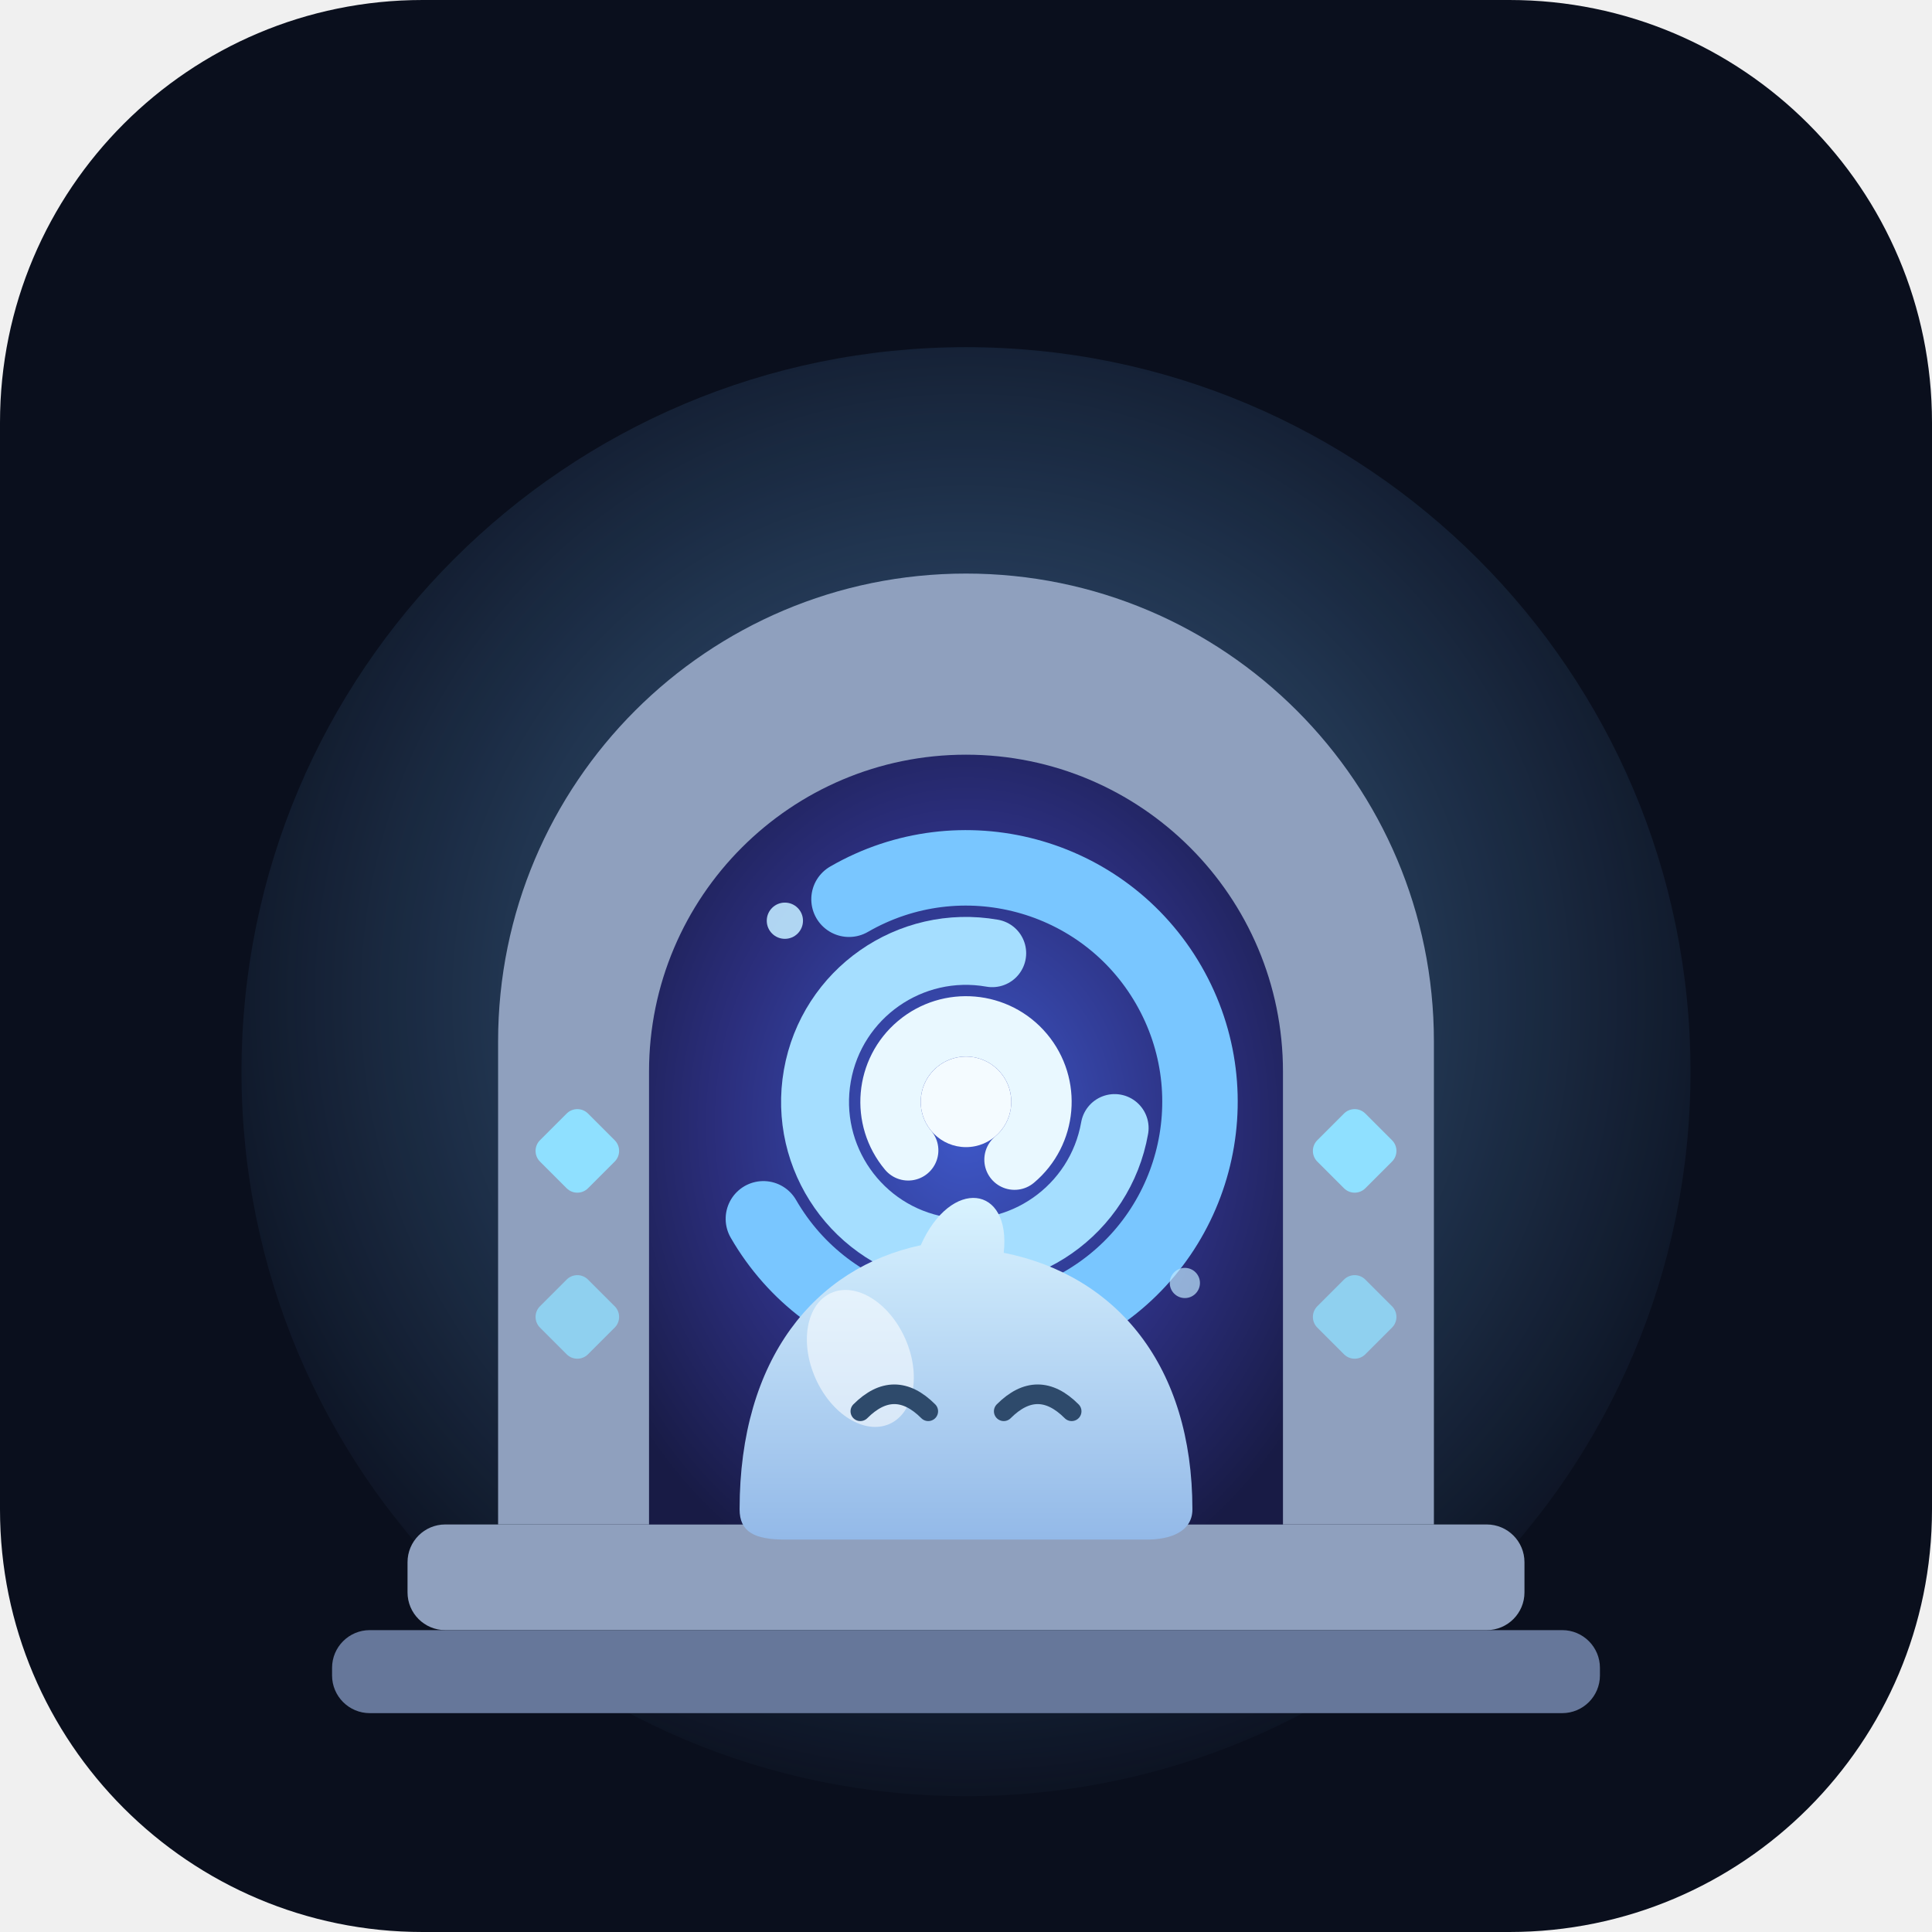
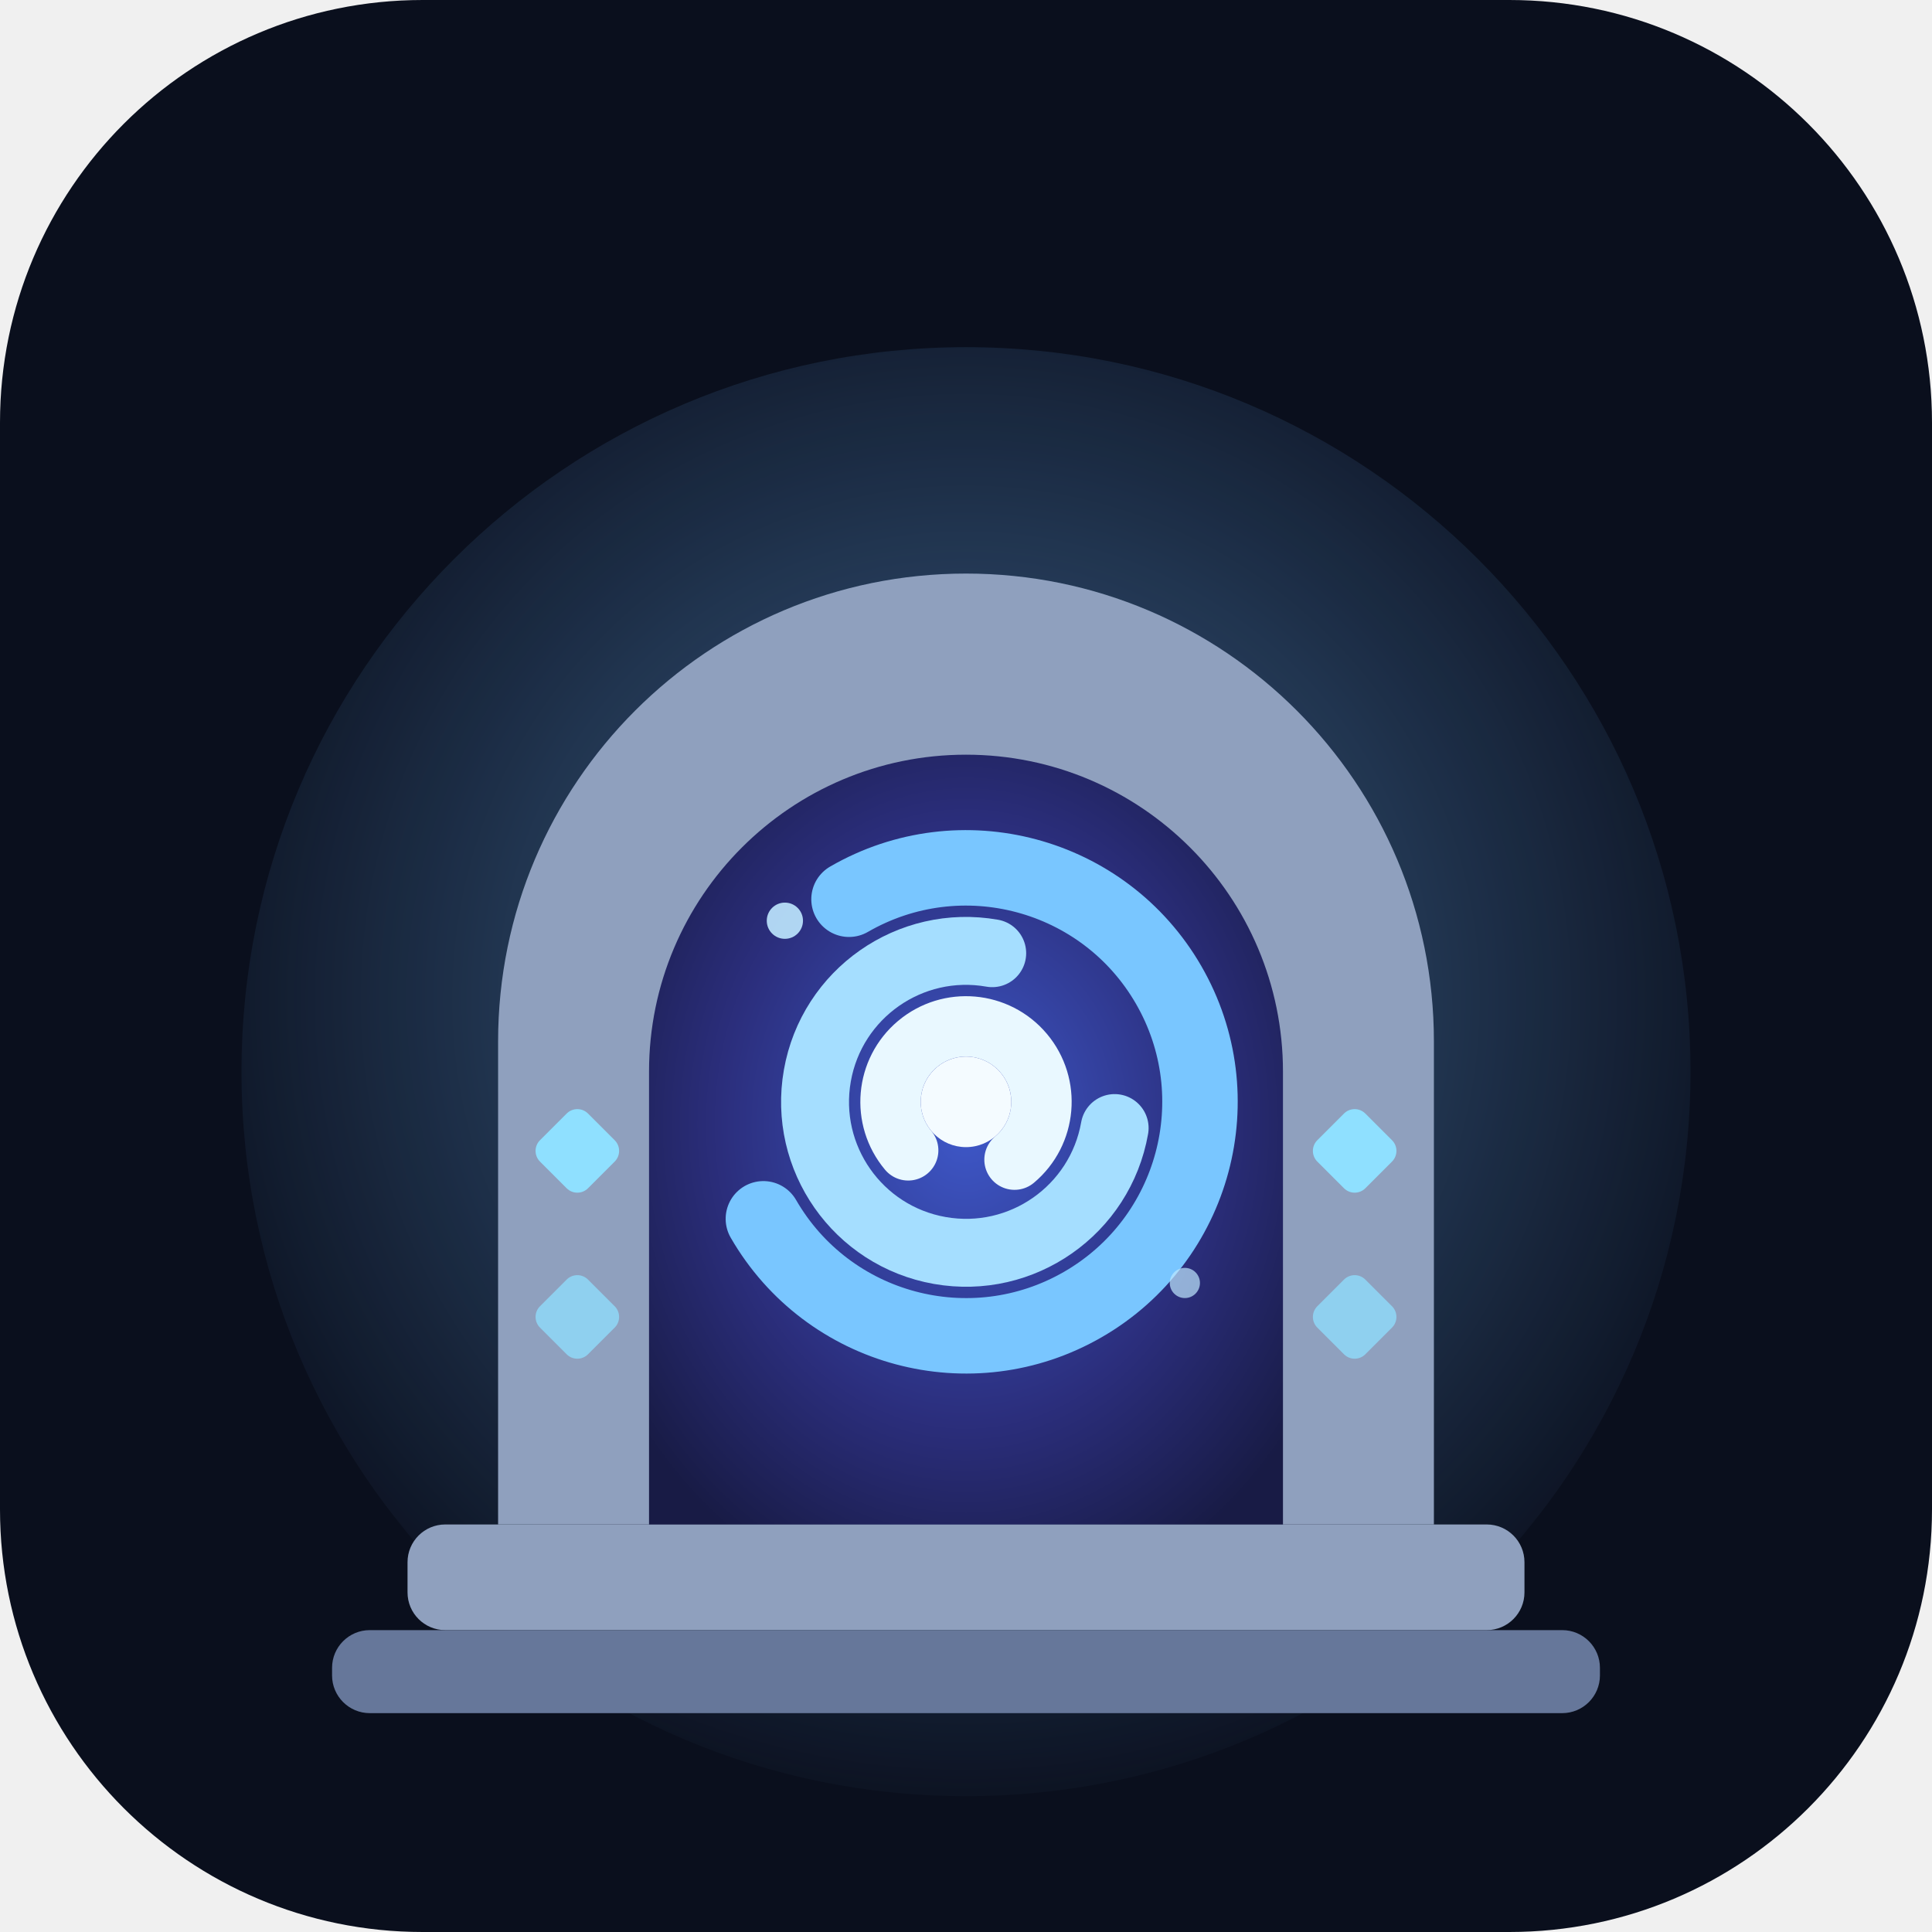
<svg xmlns="http://www.w3.org/2000/svg" viewBox="0 0 256 256">
  <defs>
    <radialGradient id="halo" cx="50%" cy="45%" r="58%">
      <stop offset="0%" stop-color="#6FB7FF" stop-opacity="0.5" />
      <stop offset="100%" stop-color="#6FB7FF" stop-opacity="0" />
    </radialGradient>
    <radialGradient id="rift" cx="50%" cy="48%" r="65%">
      <stop offset="0%" stop-color="#3E58C9" />
      <stop offset="60%" stop-color="#2B2E7C" />
      <stop offset="100%" stop-color="#181B45" />
    </radialGradient>
-     <linearGradient id="slime" x1="0" y1="0" x2="0" y2="1">
-       <stop offset="0%" stop-color="#D9F3FF" />
-       <stop offset="100%" stop-color="#93B9E8" />
-     </linearGradient>
    <clipPath id="opening">
      <path d="M 86 202 V 142 A 42 42 0 0 1 170 142 V 202 Z" />
    </clipPath>
  </defs>
  <rect width="256" height="256" rx="56" fill="#0A0F1D" />
  <ellipse cx="128" cy="142" rx="96" ry="96" fill="url(#halo)" />
  <path d="M 66 202 V 138 A 62 62 0 0 1 190 138 V 202 Z" fill="#8FA0BE" />
  <rect x="54" y="202" width="148" height="14" rx="5" fill="#8FA0BE" />
  <rect x="44" y="216" width="168" height="11" rx="5" fill="#66779A" />
  <g fill="#8fe0ff">
    <rect x="72" y="148" width="9" height="9" rx="2" transform="rotate(45 76.5 152.5)" />
    <rect x="72" y="170" width="9" height="9" rx="2" transform="rotate(45 76.5 174.5)" opacity="0.75" />
    <rect x="175" y="148" width="9" height="9" rx="2" transform="rotate(45 179.5 152.5)" />
    <rect x="175" y="170" width="9" height="9" rx="2" transform="rotate(45 179.5 174.5)" opacity="0.75" />
  </g>
  <path d="M 86 202 V 142 A 42 42 0 0 1 170 142 V 202 Z" fill="url(#rift)" />
  <g clip-path="url(#opening)">
    <g fill="none" stroke-linecap="round">
      <g transform="rotate(-30 128 146)">
        <path d="M 128 115 a 31 31 0 1 1 -31 31" stroke="#79C6FF" stroke-width="10" />
      </g>
      <g transform="rotate(100 128 146)">
        <path d="M 128 126 a 20 20 0 1 1 -20 20" stroke="#A5DEFF" stroke-width="9" />
      </g>
      <g transform="rotate(230 128 146)">
        <path d="M 128 136 a 10 10 0 1 1 -10 10" stroke="#E9F8FF" stroke-width="8" />
      </g>
    </g>
    <circle cx="128" cy="146" r="6" fill="#F4FBFF" />
    <circle cx="104" cy="122" r="2.4" fill="#BFE8FF" opacity="0.9" />
    <circle cx="157" cy="170" r="2" fill="#BFE8FF" opacity="0.7" />
  </g>
-   <path d="M 98 200 C 98 180 108 168 122 165 C 126 156 134 157 133 166 C 148 169 158 181 158 200 C 158 203 155 204 152 204 H 104 C 100 204 98 203 98 200 Z" fill="url(#slime)" />
-   <ellipse cx="114" cy="180" rx="6.5" ry="9.5" transform="rotate(-24 114 180)" fill="#ffffff" opacity="0.55" />
-   <g fill="none" stroke="#2E4A6B" stroke-width="2.6" stroke-linecap="round">
-     <path d="M 114 187 q 4.5 -4.5 9 0" />
-     <path d="M 133 187 q 4.5 -4.5 9 0" />
-   </g>
</svg>
